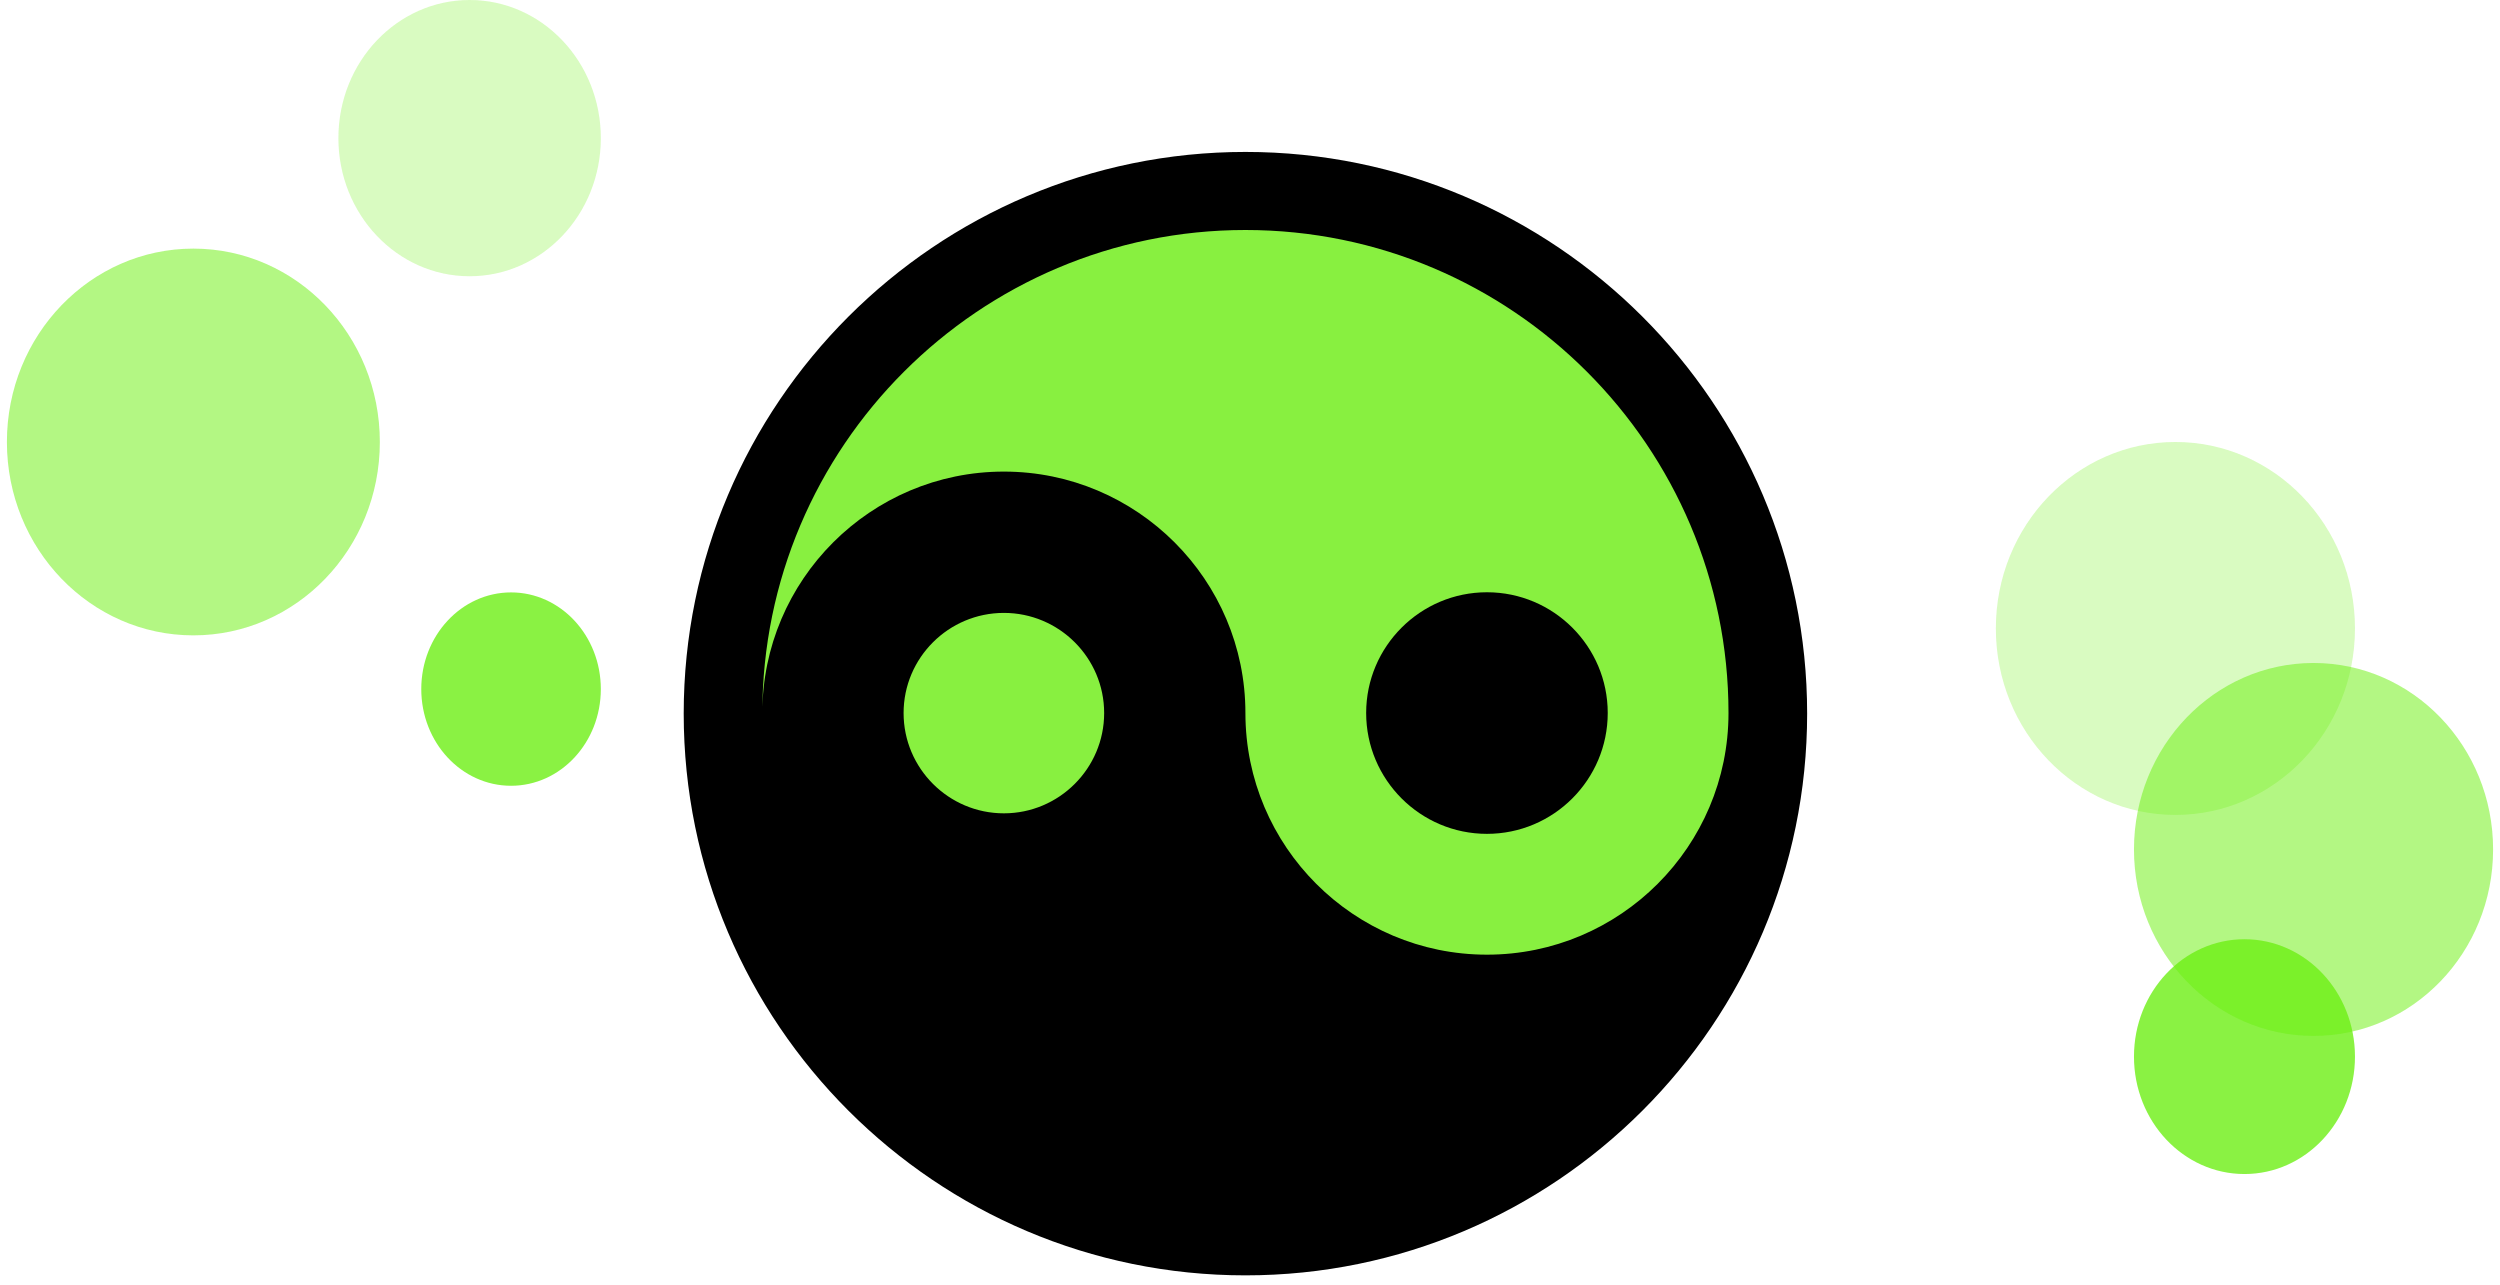
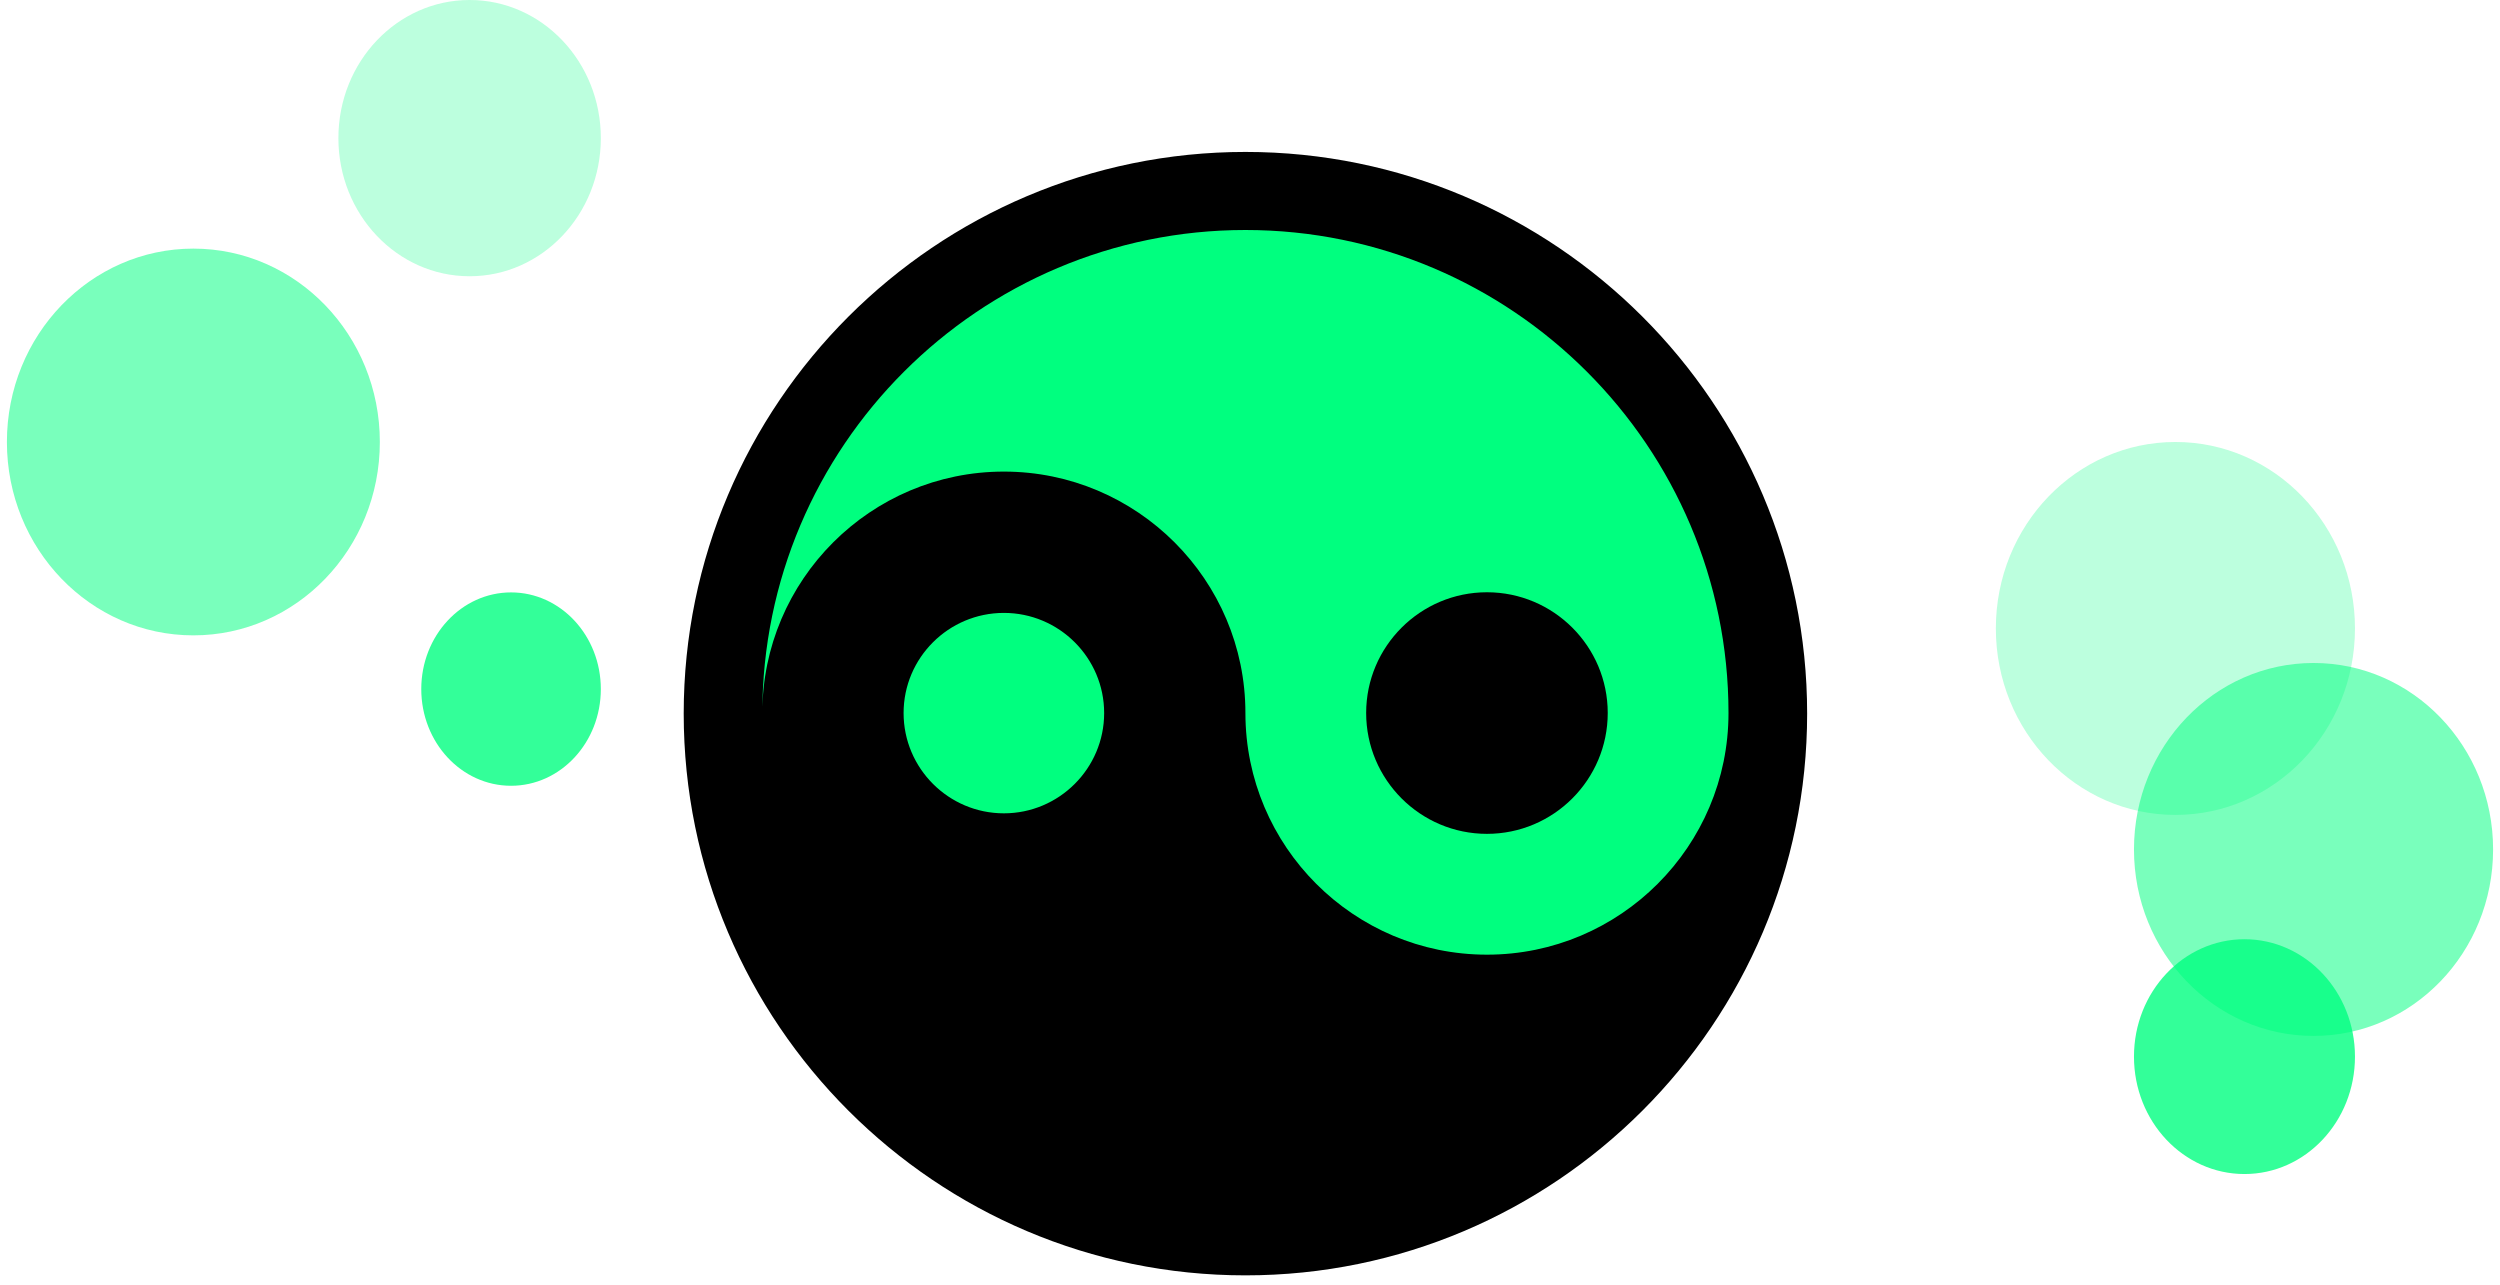
<svg xmlns="http://www.w3.org/2000/svg" xmlns:xlink="http://www.w3.org/1999/xlink" id="harmonise" width="181" height="93" viewBox="0 0 181 93" version="1.1">
  <g id="Canvas" transform="translate(-3420 -2118)">
    <g id="Group" style="mix-blend-mode:normal;">
      <g id="Ellipse" style="mix-blend-mode:normal;" opacity="0.8">
-         <use xlink:href="#path0_fill" transform="translate(3450.5 2160.89)" fill="#6DEF14" style="mix-blend-mode:normal;" />
+         <use xlink:href="#path0_fill" transform="translate(3450.5 2160.89)" fill="#00FF7F" style="mix-blend-mode:normal;" />
      </g>
      <g id="Ellipse" style="mix-blend-mode:normal;" opacity="0.8">
-         <use xlink:href="#path1_fill" transform="translate(3444.5 2118)" fill="#6DEF14" fill-opacity="0.33" style="mix-blend-mode:normal;" />
+         <use xlink:href="#path1_fill" transform="translate(3444.5 2118)" fill="#00FF7F" fill-opacity="0.33" style="mix-blend-mode:normal;" />
      </g>
      <g id="Ellipse" style="mix-blend-mode:normal;" opacity="0.8">
-         <use xlink:href="#path2_fill" transform="translate(3420.5 2136)" fill="#6DEF14" fill-opacity="0.66" style="mix-blend-mode:normal;" />
+         <use xlink:href="#path2_fill" transform="translate(3420.5 2136)" fill="#00FF7F" fill-opacity="0.66" style="mix-blend-mode:normal;" />
      </g>
      <g id="Ellipse" style="mix-blend-mode:normal;" opacity="0.8">
-         <use xlink:href="#path3_fill" transform="translate(3564.5 2150)" fill="#6DEF14" fill-opacity="0.33" style="mix-blend-mode:normal;" />
+         <use xlink:href="#path3_fill" transform="translate(3564.5 2150)" fill="#00FF7F" fill-opacity="0.33" style="mix-blend-mode:normal;" />
      </g>
      <g id="Ellipse" style="mix-blend-mode:normal;" opacity="0.8">
-         <use xlink:href="#path4_fill" transform="translate(3574.5 2186)" fill="#6DEF14" style="mix-blend-mode:normal;" />
+         <use xlink:href="#path4_fill" transform="translate(3574.5 2186)" fill="#00FF7F" style="mix-blend-mode:normal;" />
      </g>
      <g id="Ellipse" style="mix-blend-mode:normal;" opacity="0.8">
-         <use xlink:href="#path3_fill" transform="translate(3574.5 2166)" fill="#6DEF14" fill-opacity="0.66" style="mix-blend-mode:normal;" />
+         <use xlink:href="#path3_fill" transform="translate(3574.5 2166)" fill="#00FF7F" fill-opacity="0.66" style="mix-blend-mode:normal;" />
      </g>
      <g id="noun_36467_cc" style="mix-blend-mode:normal;">
        <g id="Group" style="mix-blend-mode:normal;">
          <g id="Ellipse 3" style="mix-blend-mode:normal;">
-             <use xlink:href="#path5_fill" transform="translate(3471.5 2132)" fill="#88F040" style="mix-blend-mode:normal;" />
+             <use xlink:href="#path5_fill" transform="translate(3471.5 2132)" fill="#00FF7F" style="mix-blend-mode:normal;" />
          </g>
          <g id="Vector" style="mix-blend-mode:normal;">
            <use xlink:href="#path6_fill" transform="translate(3469.5 2129)" style="mix-blend-mode:normal;" />
          </g>
          <g id="Vector" style="mix-blend-mode:normal;">
            <use xlink:href="#path7_fill" transform="translate(3518.91 2160.88)" style="mix-blend-mode:normal;" />
          </g>
        </g>
      </g>
    </g>
  </g>
  <defs>
    <path id="path0_fill" d="M 13 7C 13 10.866 10.09 14 6.5 14C 2.91 14 0 10.866 0 7C 0 3.134 2.91 0 6.5 0C 10.09 0 13 3.134 13 7Z" />
    <path id="path1_fill" d="M 19 10C 19 15.523 14.747 20 9.5 20C 4.253 20 0 15.523 0 10C 0 4.477 4.253 0 9.5 0C 14.747 0 19 4.477 19 10Z" />
    <path id="path2_fill" d="M 27 14C 27 21.732 20.956 28 13.5 28C 6.044 28 0 21.732 0 14C 0 6.268 6.044 0 13.5 0C 20.956 0 27 6.268 27 14Z" />
    <path id="path3_fill" d="M 26 13.5C 26 20.956 20.18 27 13 27C 5.82 27 0 20.956 0 13.5C 0 6.044 5.82 0 13 0C 20.18 0 26 6.044 26 13.5Z" />
    <path id="path4_fill" d="M 16 8.5C 16 13.194 12.418 17 8 17C 3.582 17 0 13.194 0 8.5C 0 3.806 3.582 0 8 0C 12.418 0 16 3.806 16 8.5Z" />
    <path id="path5_fill" d="M 77 38.5C 77 59.763 59.763 77 38.5 77C 17.237 77 0 59.763 0 38.5C 0 17.237 17.237 0 38.5 0C 59.763 0 77 17.237 77 38.5Z" />
    <path id="path6_fill" d="M 40.669 -2.21252e-07C 18.247 -2.21252e-07 1.60217e-07 18.242 1.60217e-07 40.664C 1.60217e-07 63.096 18.247 81.336 40.669 81.336C 63.091 81.336 81.337 63.094 81.337 40.664C 81.338 18.242 63.089 -2.21252e-07 40.669 -2.21252e-07ZM 23.181 47.885C 19.179 47.885 15.92 44.629 15.92 40.625C 15.92 36.624 19.179 33.374 23.181 33.374C 27.179 33.374 30.441 36.624 30.441 40.625C 30.441 44.629 27.179 47.885 23.181 47.885ZM 58.156 58.118C 48.513 58.118 40.668 50.275 40.668 40.625C 40.668 30.986 32.823 23.143 23.181 23.143C 13.539 23.143 5.693 30.986 5.693 40.625C 5.693 21.344 21.386 5.652 40.669 5.652C 59.953 5.652 75.644 21.344 75.643 40.625C 75.643 50.275 67.798 58.118 58.156 58.118Z" />
    <path id="path7_fill" d="M 8.746 -9.46045e-07C 3.925 -9.46045e-07 -1.49536e-06 3.921 -1.49536e-06 8.74C -1.49536e-06 13.568 3.925 17.491 8.746 17.491C 13.568 17.491 17.49 13.568 17.49 8.74C 17.49 3.92 13.568 -9.46045e-07 8.746 -9.46045e-07Z" />
  </defs>
</svg>
